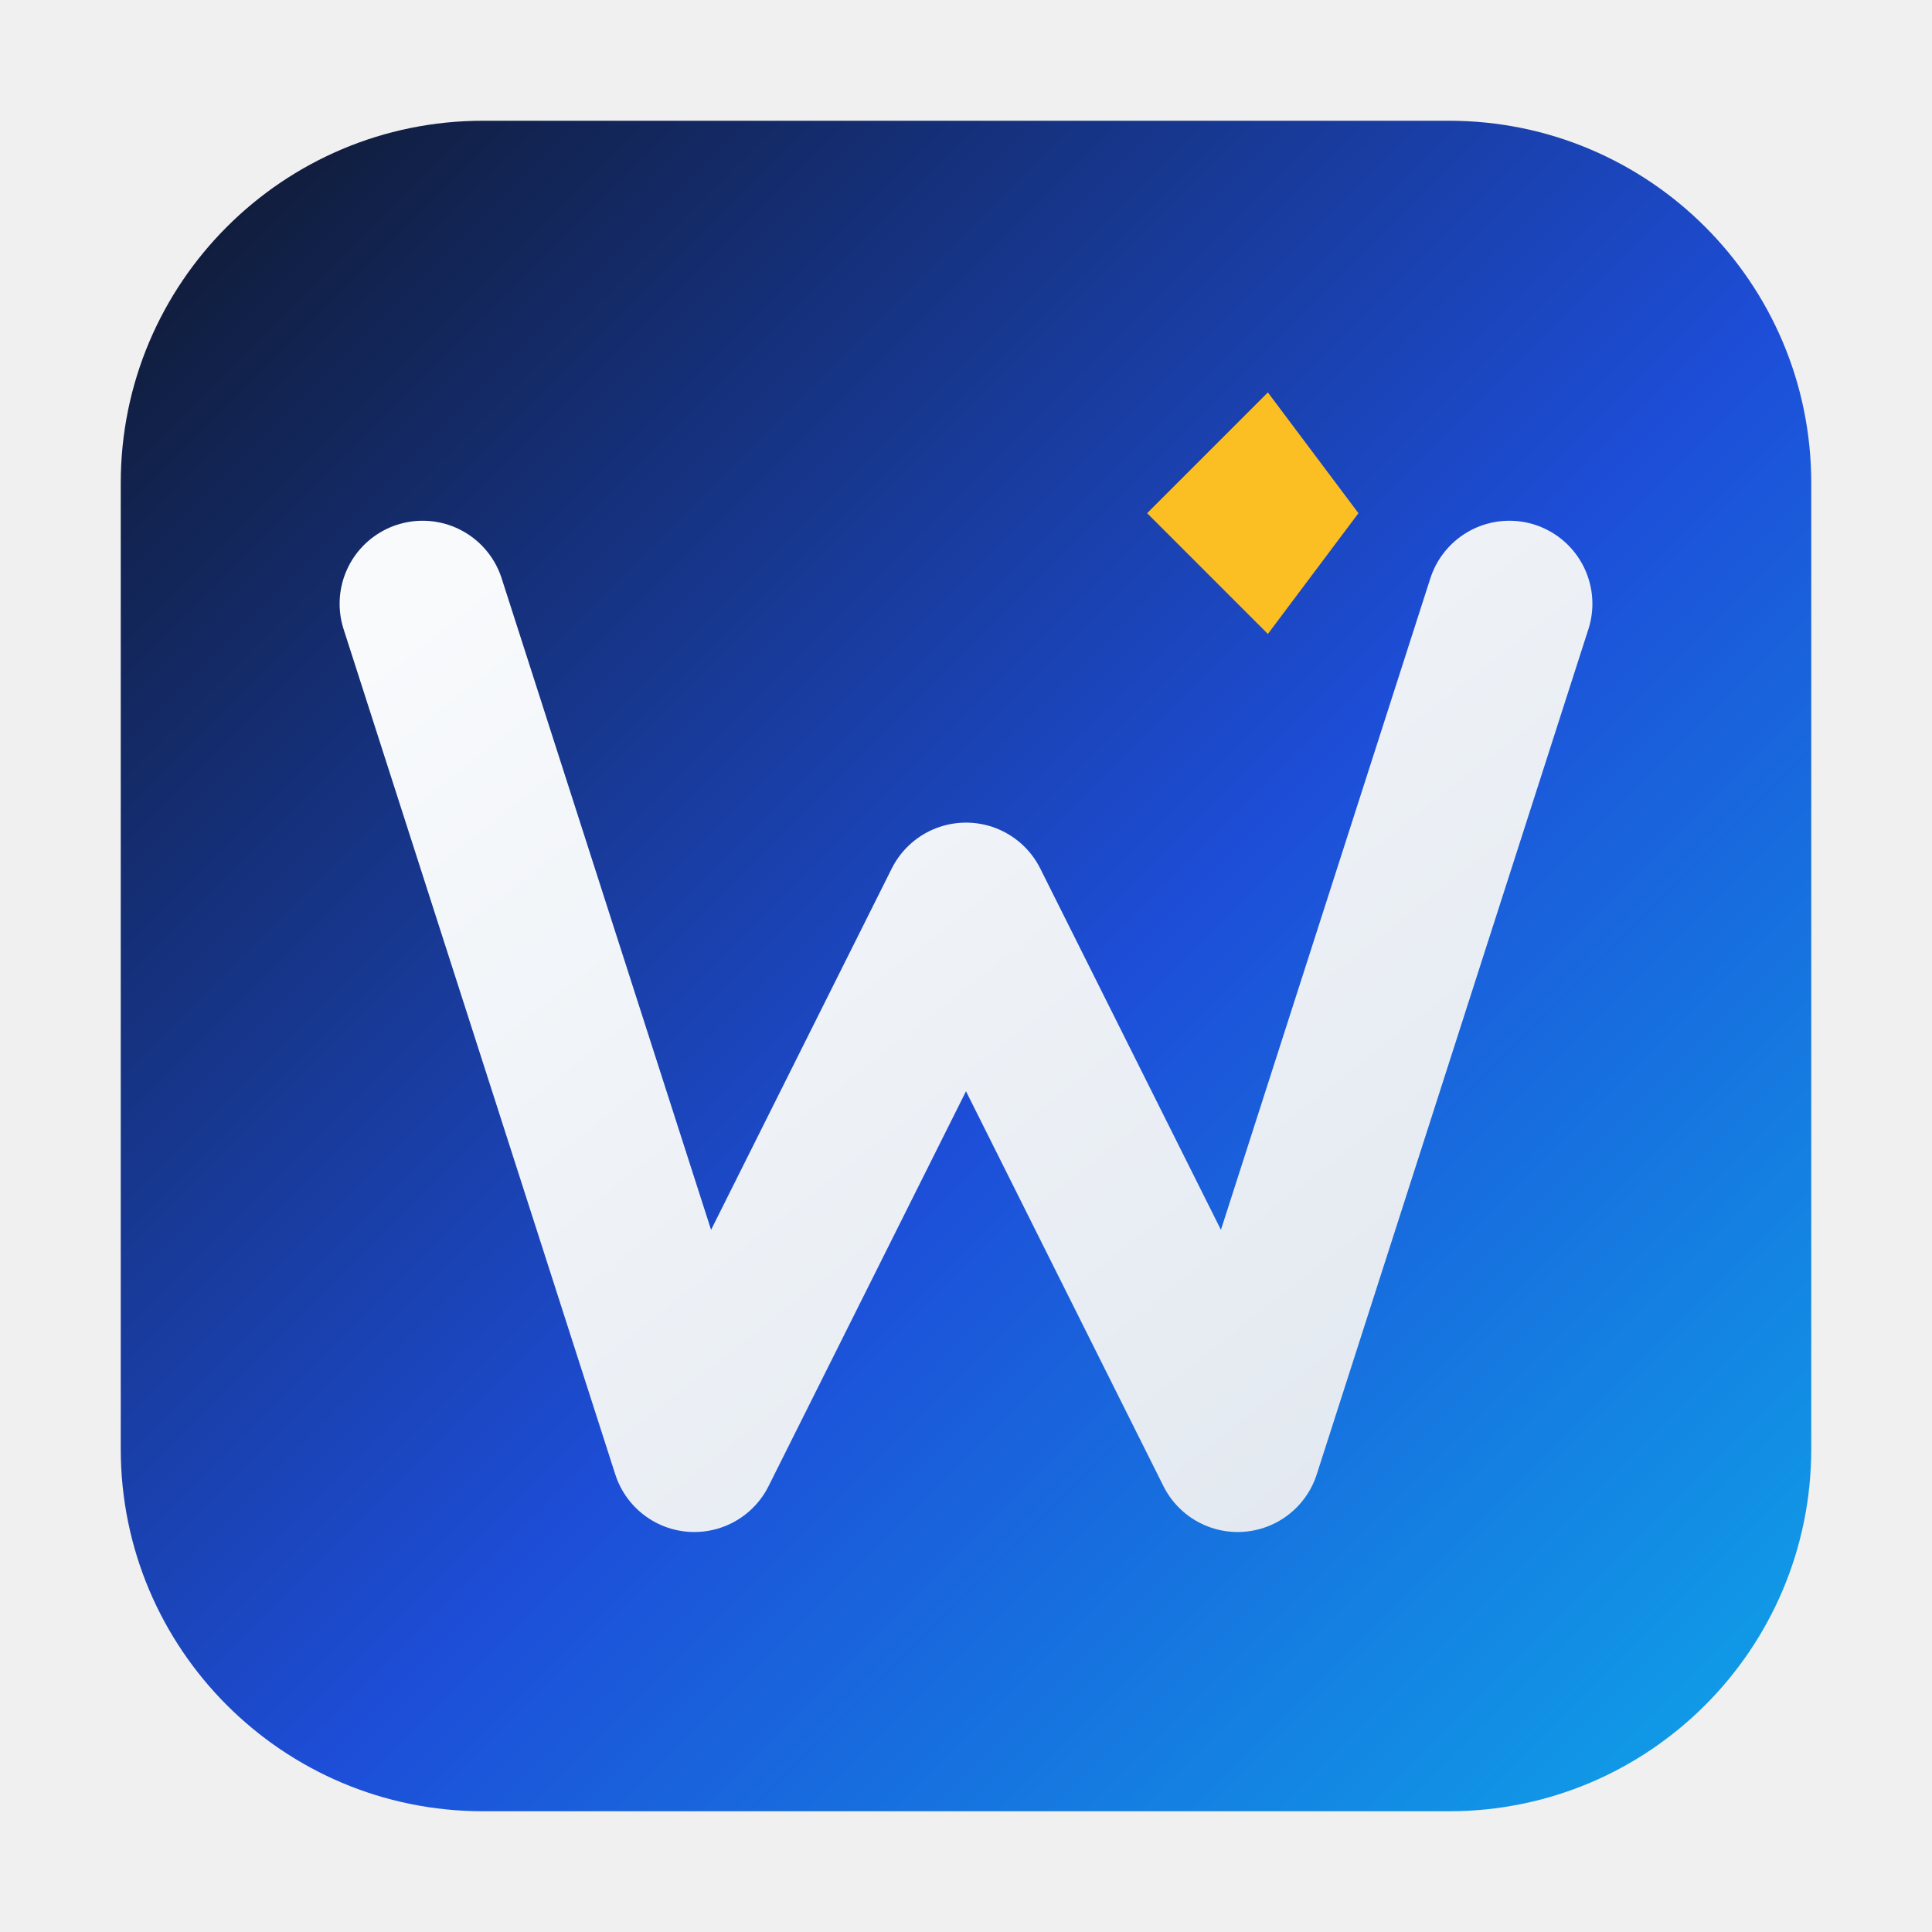
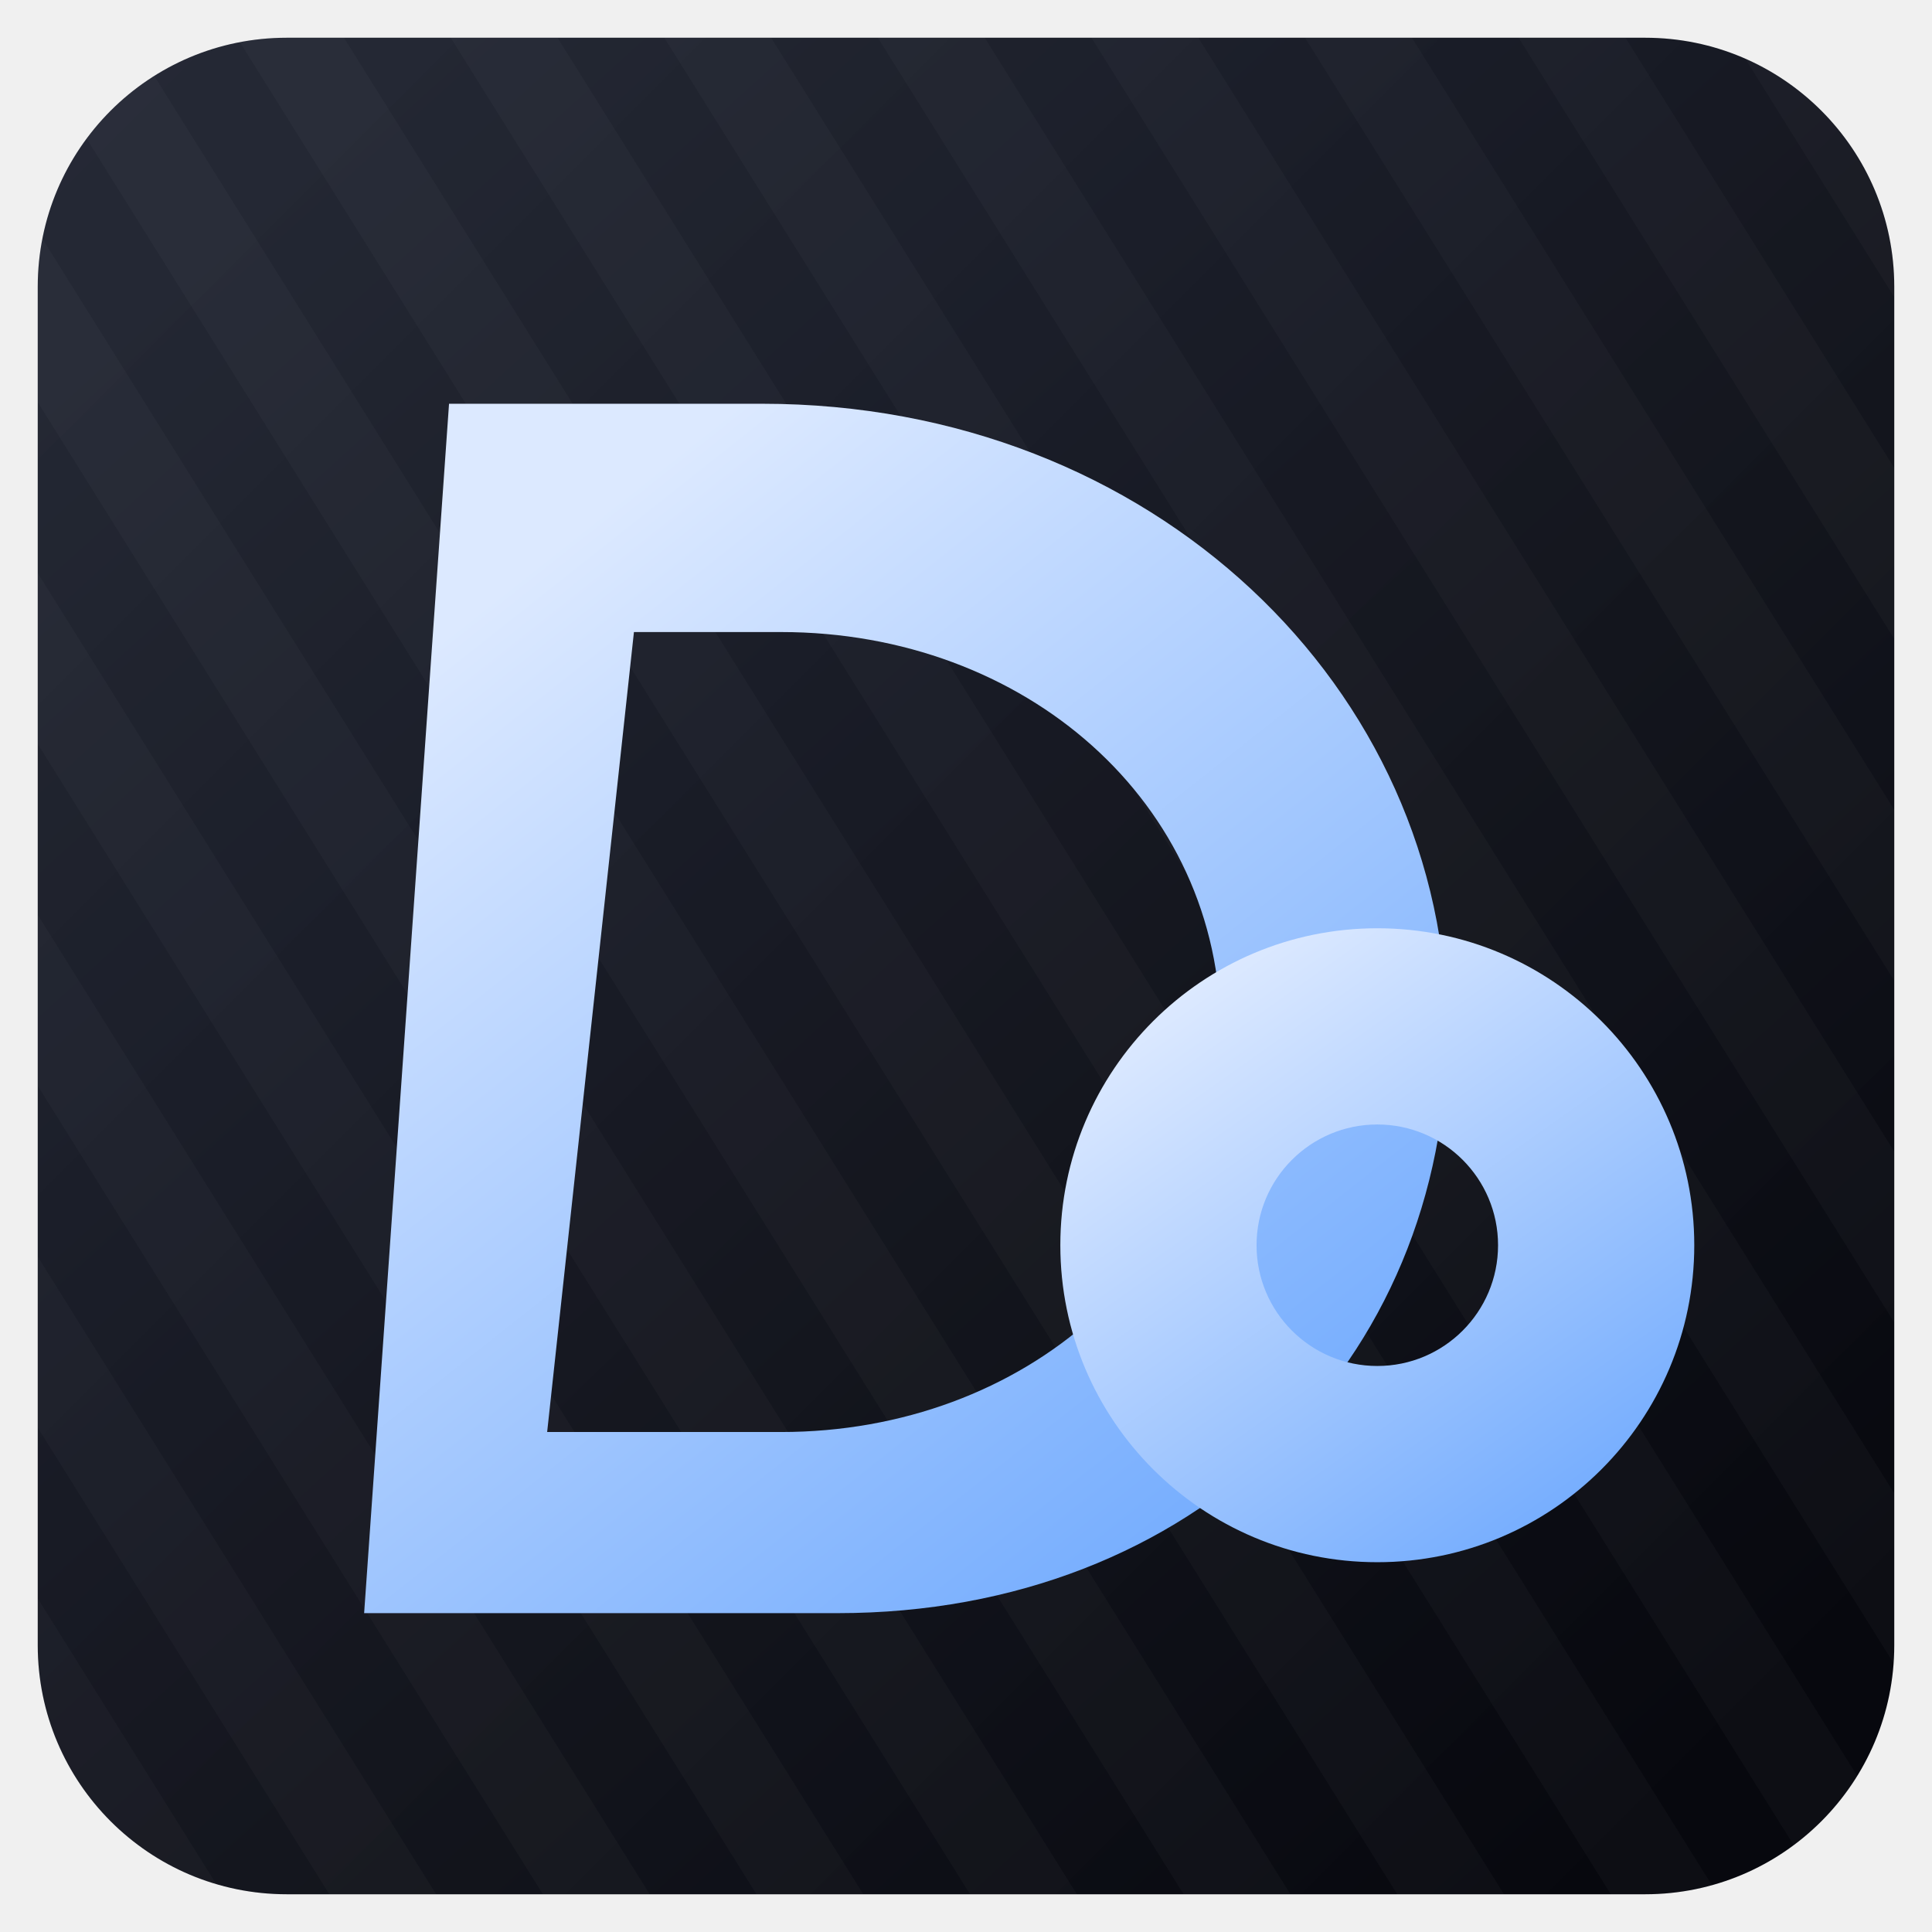
- <svg xmlns="http://www.w3.org/2000/svg" viewBox="0 0 256 256" role="img" aria-label="DoWhiz">
+ <svg xmlns="http://www.w3.org/2000/svg" viewBox="0 0 1024 1024" role="img" aria-label="DoWhiz">
  <defs>
-     <linearGradient id="bg" x1="0" y1="0" x2="1" y2="1">
-       <stop offset="0" stop-color="#0f172a" />
-       <stop offset="0.55" stop-color="#1d4ed8" />
-       <stop offset="1" stop-color="#0ea5e9" />
+     <linearGradient id="bg" x1="0.12" y1="0.08" x2="0.88" y2="0.92">
+       <stop offset="0" stop-color="#171b28" />
+       <stop offset="1" stop-color="#06070d" />
    </linearGradient>
-     <linearGradient id="mark" x1="0" y1="0" x2="1" y2="1">
-       <stop offset="0" stop-color="#f8fafc" />
-       <stop offset="1" stop-color="#e2e8f0" />
+     <linearGradient id="shine" x1="0" y1="0" x2="1" y2="1">
+       <stop offset="0" stop-color="#ffffff" stop-opacity="0.06" />
+       <stop offset="1" stop-color="#ffffff" stop-opacity="0" />
+     </linearGradient>
+     <pattern id="stripe" width="96" height="96" patternUnits="userSpaceOnUse" patternTransform="rotate(-32)">
+       <rect width="48" height="96" fill="#ffffff" fill-opacity="0.025" />
+     </pattern>
+     <linearGradient id="mark" x1="0.2" y1="0.1" x2="0.78" y2="0.92">
+       <stop offset="0" stop-color="#dce9ff" />
+       <stop offset="1" stop-color="#77aefe" />
    </linearGradient>
  </defs>
-   <rect x="16" y="16" width="224" height="224" rx="48" fill="url(#bg)" />
-   <path d="M56 80 L92 192 L128 120 L164 192 L200 80" fill="none" stroke="url(#mark)" stroke-width="22" stroke-linecap="round" stroke-linejoin="round" />
-   <path d="M168 52 L180 68 L168 84 L152 68 Z" fill="#fbbf24" />
+   <rect x="20" y="20" width="984" height="984" rx="132" fill="url(#bg)" />
+   <rect x="20" y="20" width="984" height="984" rx="132" fill="url(#shine)" />
+   <rect x="20" y="20" width="984" height="984" rx="132" fill="url(#stripe)" />
+   <path fill="url(#mark)" fill-rule="evenodd" d="M238 214 L404 214 C611 214 767 365 767 547 C767 722 633 855 444 855 L193 855 L238 214 Z        M336 335 L414 335 C543 335 647 425 647 547 C647 669 543 759 414 759 L290 759 L336 335 Z" />
+   <path fill="url(#mark)" fill-rule="evenodd" d="M730 660        m -168 0        a 168 168 0 1 0 336 0        a 168 168 0 1 0 -336 0        M730 660        m -64 0        a 64 64 0 1 1 128 0        a 64 64 0 1 1 -128 0" />
</svg>
